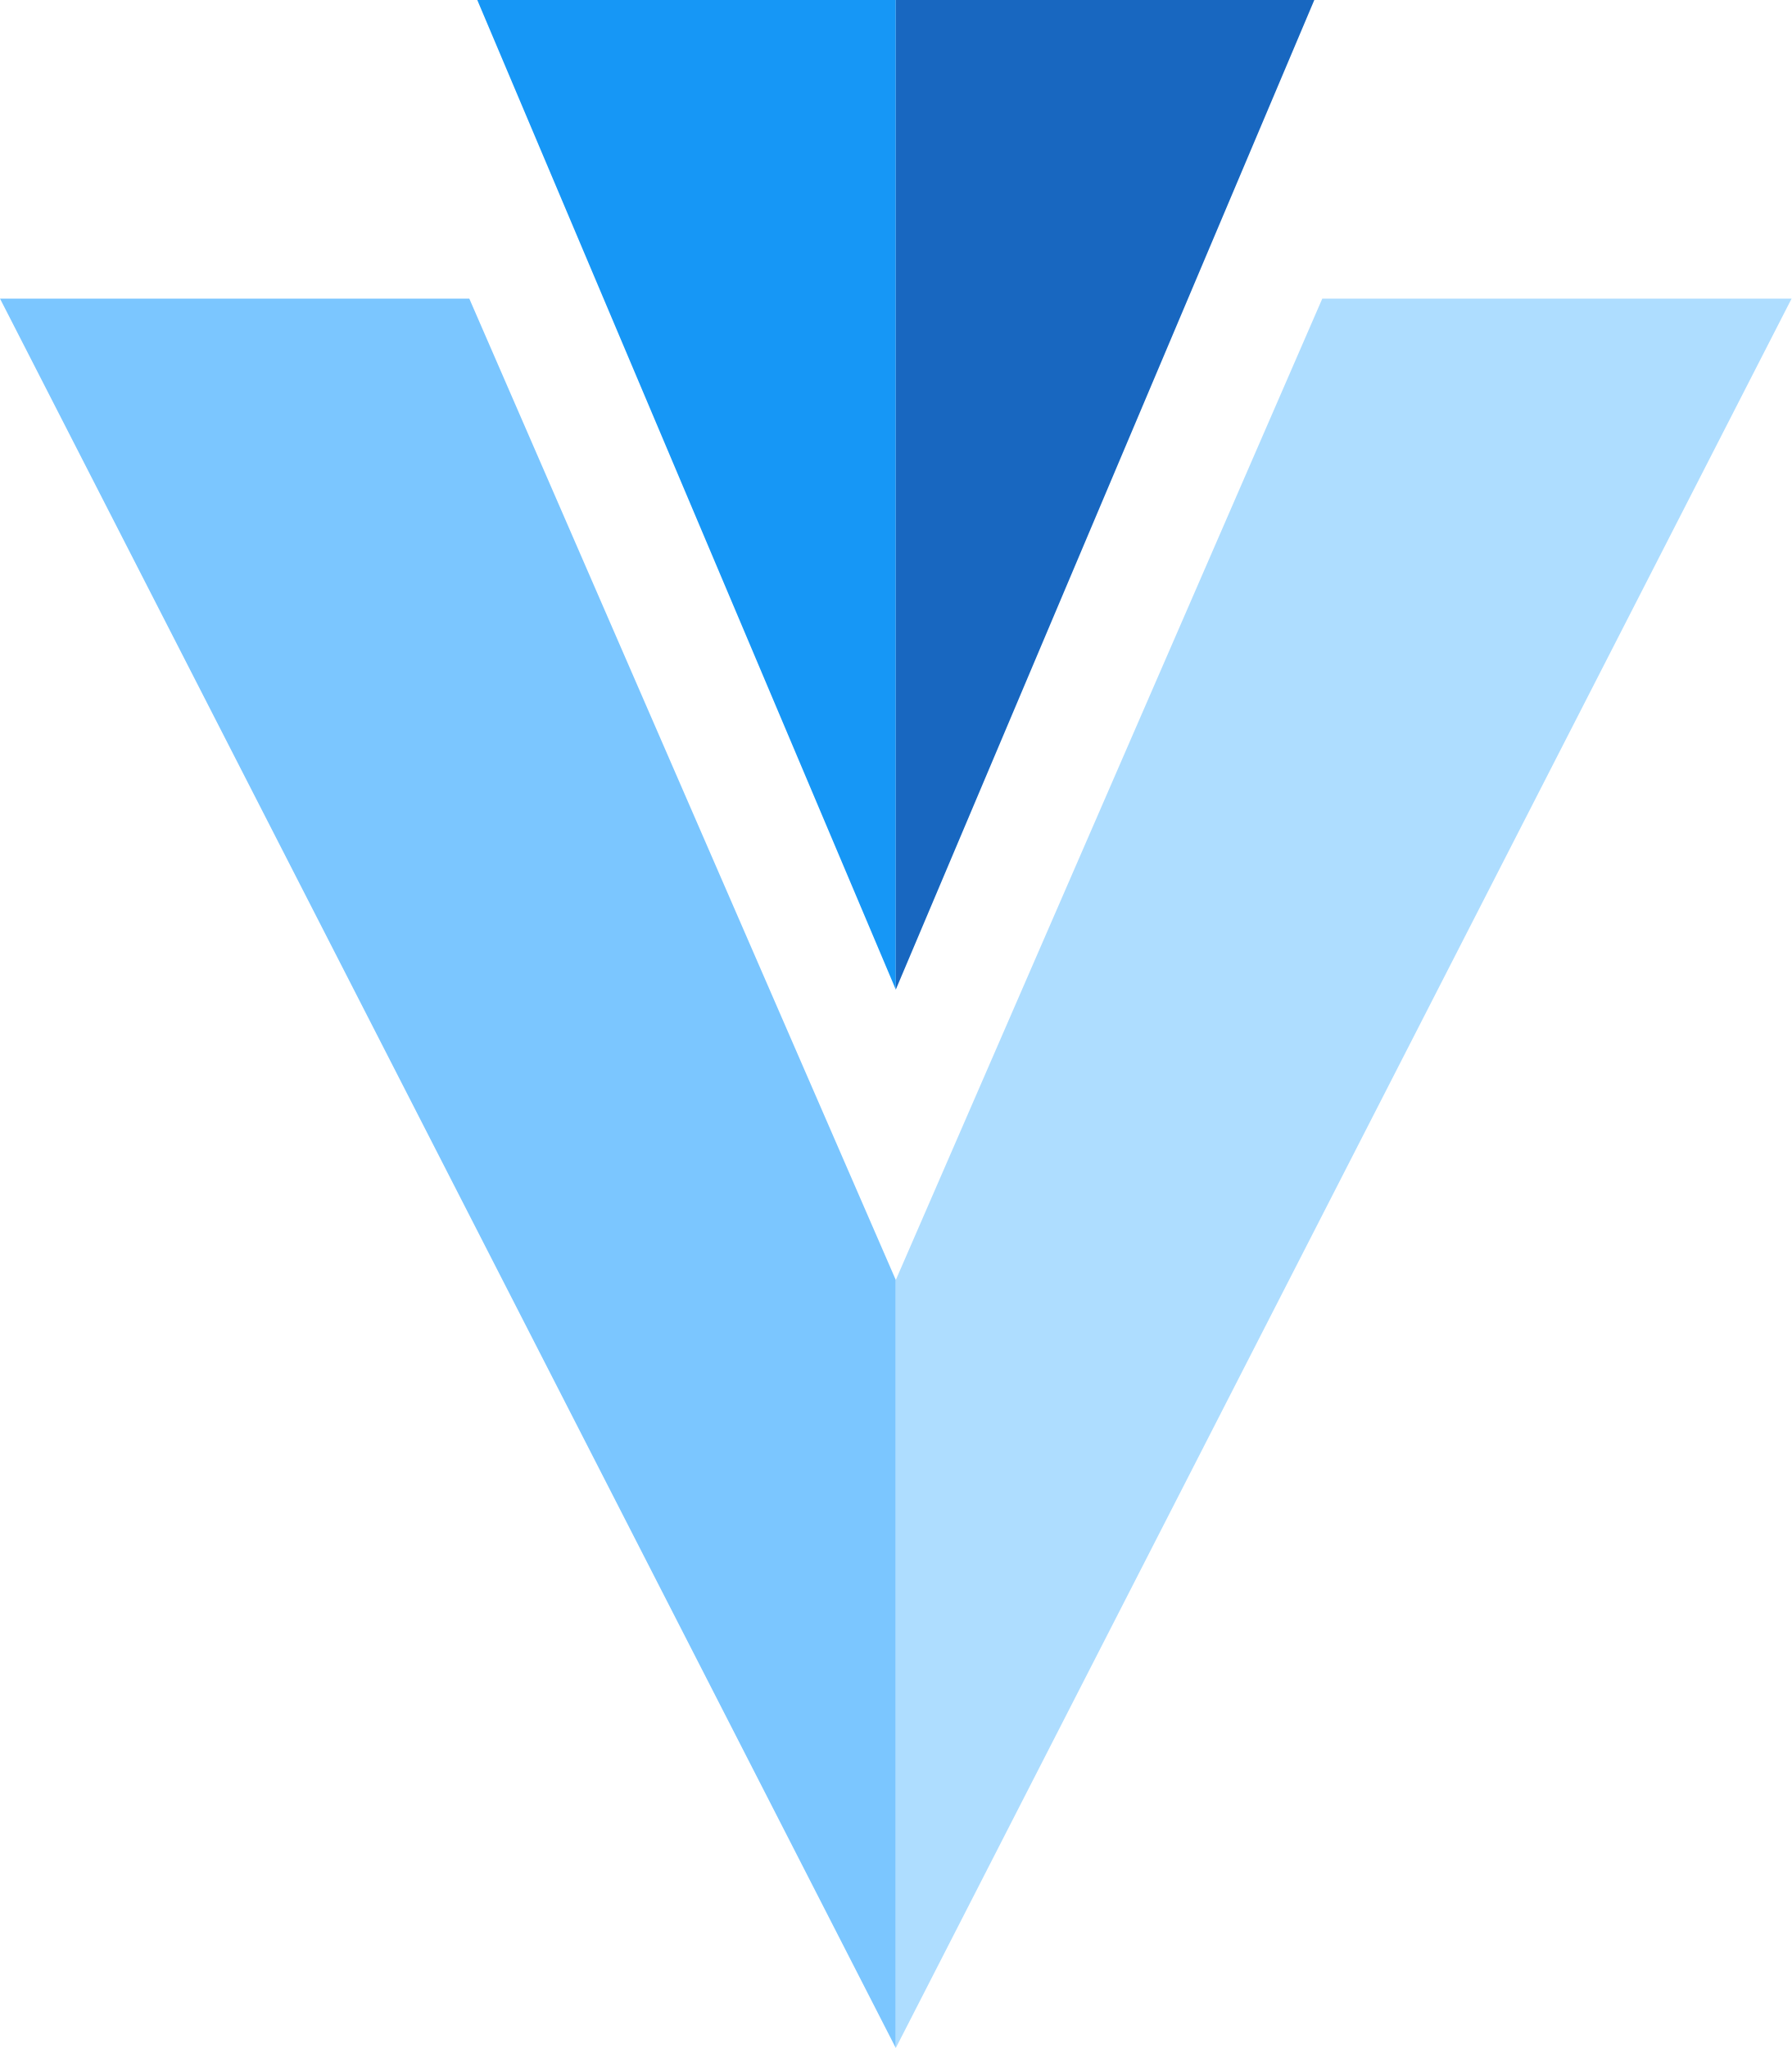
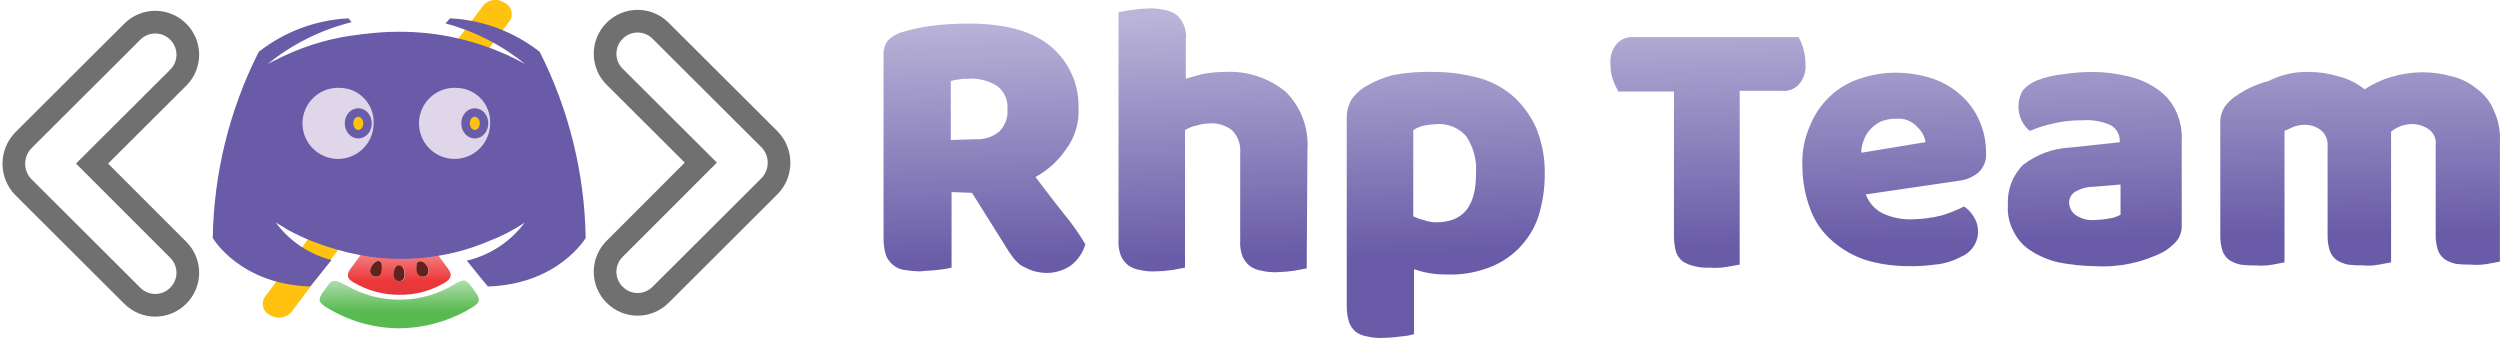
- <svg xmlns="http://www.w3.org/2000/svg" id="Layer_1" data-name="Layer 1" viewBox="0 0 87.5 100">
+ <svg xmlns="http://www.w3.org/2000/svg" xmlns:xlink="http://www.w3.org/1999/xlink" width="220.48" height="29.8" viewBox="0 0 220.48 29.8">
  <defs>
-     <style>.cls-1{fill:#1697f6;}.cls-2{fill:#7bc6ff;}.cls-3{fill:#1867c0;}.cls-4{fill:#aeddff;}</style>
+     <linearGradient id="linear-gradient" x1="0.501" y1="0.959" x2="0.476" y2="-0.021" gradientUnits="objectBoundingBox">
+       <stop offset="0" stop-color="#695ba7" />
+       <stop offset="1" stop-color="#bab5d9" />
+     </linearGradient>
+     <linearGradient id="linear-gradient-2" x1="0.501" y1="0.946" x2="0.475" y2="0.02" xlink:href="#linear-gradient" />
+     <linearGradient id="linear-gradient-3" x1="0.506" y1="0.681" x2="0.48" y2="-0.236" xlink:href="#linear-gradient" />
+     <linearGradient id="linear-gradient-4" x1="0.522" y1="0.912" x2="0.496" y2="-0.146" xlink:href="#linear-gradient" />
+     <linearGradient id="linear-gradient-5" x1="0.509" y1="0.885" x2="0.481" y2="-0.378" xlink:href="#linear-gradient" />
+     <linearGradient id="linear-gradient-6" x1="0.507" y1="0.864" x2="0.478" y2="-0.394" xlink:href="#linear-gradient" />
+     <linearGradient id="linear-gradient-7" x1="0.504" y1="0.838" x2="0.486" y2="-0.423" xlink:href="#linear-gradient" />
+     <linearGradient id="linear-gradient-8" x1="0.5" y1="1.43" x2="0.5" y2="0.249" gradientUnits="objectBoundingBox">
+       <stop offset="0" stop-color="#c3383a" />
+       <stop offset="0.502" stop-color="#ed383a" />
+       <stop offset="1" stop-color="#fac5c6" />
+     </linearGradient>
+     <radialGradient id="radial-gradient" cx="40.629" cy="17.742" r="19.912" gradientTransform="translate(-13.873 -1.364) scale(0.719 0.719)" gradientUnits="userSpaceOnUse">
+       <stop offset="0" stop-color="#bab5d9" />
+       <stop offset="1" stop-color="#695ba7" />
+     </radialGradient>
+     <linearGradient id="linear-gradient-9" x1="0.501" y1="0.628" x2="0.491" y2="-0.588" gradientUnits="objectBoundingBox">
+       <stop offset="0" stop-color="#5aba52" />
+       <stop offset="0.995" stop-color="#fff" />
+     </linearGradient>
  </defs>
-   <polyline class="cls-1" points="43.75 0 23.31 0 43.75 48.32" />
-   <polygon class="cls-2" points="43.75 62.5 43.75 100 0 14.58 22.92 14.58 43.75 62.5" />
-   <polyline class="cls-3" points="43.75 0 64.19 0 43.75 48.32" />
-   <polygon class="cls-4" points="64.58 14.58 87.5 14.58 43.75 100 43.75 62.5 64.58 14.58" />
+   <g id="rhp-official-logo" transform="translate(-27.581 -70.049)">
+     <g id="rhp_text" transform="translate(105.502 70.794)">
+       <path id="Path_14" data-name="Path 14" d="M49.4,143.361v6.664a7.51,7.51,0,0,1-1.2.2c-.533.067-1.066.067-1.6.133a9.943,9.943,0,0,1-1.4-.133,1.977,1.977,0,0,1-1-.466,2.029,2.029,0,0,1-.6-.866,5.2,5.2,0,0,1-.2-1.466V131.1a1.81,1.81,0,0,1,.4-1.133,3.58,3.58,0,0,1,1.066-.666,18.08,18.08,0,0,1,2.732-.6,27.942,27.942,0,0,1,3.332-.2q4.8,0,7.2,2a6.831,6.831,0,0,1,2.466,5.465,5.582,5.582,0,0,1-1.133,3.665,7.7,7.7,0,0,1-2.666,2.4c.866,1.133,1.666,2.2,2.466,3.2a20.131,20.131,0,0,1,1.933,2.732,3.617,3.617,0,0,1-1.266,1.866,3.806,3.806,0,0,1-2.066.666,4.618,4.618,0,0,1-1.333-.2,6.725,6.725,0,0,1-1-.466,3.819,3.819,0,0,1-.733-.733,8.683,8.683,0,0,1-.666-1L51.2,143.428ZM51.53,138.7a2.967,2.967,0,0,0,2.066-.666,2.51,2.51,0,0,0,.733-2,2.34,2.34,0,0,0-.866-2,4.212,4.212,0,0,0-2.666-.666,3.245,3.245,0,0,0-.8.067,2.368,2.368,0,0,0-.666.133v5.2Z" transform="translate(-43.4 -127.167)" fill="url(#linear-gradient)" />
+       <path id="Path_15" data-name="Path 15" d="M91.085,149.425c-.333.067-.733.133-1.066.2a11.9,11.9,0,0,1-1.533.133,4.99,4.99,0,0,1-1.4-.133,2.257,2.257,0,0,1-1-.4,2.165,2.165,0,0,1-.666-.866,3.4,3.4,0,0,1-.2-1.4v-7.73a2.51,2.51,0,0,0-.733-2,2.924,2.924,0,0,0-1.8-.6,4.618,4.618,0,0,0-1.333.2,3.142,3.142,0,0,0-1,.4v12.129c-.333.067-.733.133-1.066.2a11.9,11.9,0,0,1-1.533.133,4.99,4.99,0,0,1-1.4-.133,2.257,2.257,0,0,1-1-.4,2.165,2.165,0,0,1-.666-.866,3.4,3.4,0,0,1-.2-1.4V126.833l1.133-.2a11.9,11.9,0,0,1,1.533-.133,4.99,4.99,0,0,1,1.4.133,2.257,2.257,0,0,1,1,.4,2.165,2.165,0,0,1,.666.866,2.573,2.573,0,0,1,.2,1.4v3.4l1.4-.4a10.346,10.346,0,0,1,2.066-.2,7.77,7.77,0,0,1,5.331,1.733,6.583,6.583,0,0,1,1.933,5.131Z" transform="translate(-53.766 -126.5)" fill="url(#linear-gradient-2)" />
+       <path id="Path_16" data-name="Path 16" d="M112.5,134.891a15.025,15.025,0,0,1,3.865.533,7.655,7.655,0,0,1,3.066,1.666,8.3,8.3,0,0,1,2,2.8,10.369,10.369,0,0,1,.733,4,12.348,12.348,0,0,1-.6,3.865,7.284,7.284,0,0,1-4.532,4.465,9.45,9.45,0,0,1-3.6.533,8.226,8.226,0,0,1-2.8-.466v5.731a5.721,5.721,0,0,1-1.133.2,12.939,12.939,0,0,1-1.6.133,4.99,4.99,0,0,1-1.4-.133,2.257,2.257,0,0,1-1-.4,2.029,2.029,0,0,1-.6-.866,5.073,5.073,0,0,1-.2-1.4V138.89a3.1,3.1,0,0,1,.4-1.533,4.056,4.056,0,0,1,1.066-1.066,9.456,9.456,0,0,1,2.666-1.133A17.292,17.292,0,0,1,112.5,134.891Zm.067,13.262c2.4,0,3.532-1.4,3.532-4.265a5.236,5.236,0,0,0-.866-3.332,3.151,3.151,0,0,0-2.532-1.066,7.346,7.346,0,0,0-1.2.133,2.823,2.823,0,0,0-.933.4v7.6a3.853,3.853,0,0,0,.933.333,3.314,3.314,0,0,0,1.066.2Z" transform="translate(-63.849 -129.293)" fill="url(#linear-gradient-3)" />
+       <path id="Path_17" data-name="Path 17" d="M140.26,135.025a6.725,6.725,0,0,1-.466-1,4.3,4.3,0,0,1-.2-1.333,2.438,2.438,0,0,1,.6-1.866,1.828,1.828,0,0,1,1.533-.533h14.461a4.862,4.862,0,0,1,.6,2.332,2.438,2.438,0,0,1-.6,1.866,1.828,1.828,0,0,1-1.533.533h-3.665v15.328c-.4.067-.733.133-1.133.2a5.917,5.917,0,0,1-1.533.067,4.318,4.318,0,0,1-1.333-.133,3.142,3.142,0,0,1-1-.4,1.82,1.82,0,0,1-.6-.8,5.074,5.074,0,0,1-.2-1.4v-12.8H140.26Z" transform="translate(-75.484 -127.761)" fill="url(#linear-gradient-4)" />
+       <path id="Path_18" data-name="Path 18" d="M174.192,152.06a13.062,13.062,0,0,1-3.6-.533,8.575,8.575,0,0,1-2.932-1.666,6.62,6.62,0,0,1-1.933-2.732,10.768,10.768,0,0,1-.733-3.865,7.965,7.965,0,0,1,.733-3.732,7.2,7.2,0,0,1,1.866-2.6,6.99,6.99,0,0,1,2.666-1.466,9.505,9.505,0,0,1,3.066-.466,10.385,10.385,0,0,1,3.2.533A7.132,7.132,0,0,1,178.99,137a6.44,6.44,0,0,1,1.6,2.2,6.9,6.9,0,0,1,.6,2.866,2.124,2.124,0,0,1-.666,1.733,3.355,3.355,0,0,1-1.733.733l-8.2,1.2a3.015,3.015,0,0,0,1.466,1.666,5.684,5.684,0,0,0,2.6.533,11.579,11.579,0,0,0,2.6-.333,12.51,12.51,0,0,0,2-.8,2.9,2.9,0,0,1,.866.933,2.4,2.4,0,0,1-.8,3.332c-.067.067-.133.067-.267.133a5.932,5.932,0,0,1-2.4.733A14.893,14.893,0,0,1,174.192,152.06Zm-.933-13a3.48,3.48,0,0,0-1.4.267,3.24,3.24,0,0,0-.933.733,2.615,2.615,0,0,0-.533.933,2.762,2.762,0,0,0-.2,1.066l5.665-.933a2.231,2.231,0,0,0-.733-1.333A2.166,2.166,0,0,0,173.259,139.065Z" transform="translate(-83.959 -129.335)" fill="url(#linear-gradient-5)" />
+       <path id="Path_19" data-name="Path 19" d="M199.591,134.9a13.682,13.682,0,0,1,3.265.4,7.221,7.221,0,0,1,2.532,1.133,4.8,4.8,0,0,1,1.6,1.866,5.577,5.577,0,0,1,.533,2.732v7.4a2.092,2.092,0,0,1-.466,1.4,4.968,4.968,0,0,1-1.133.933,11.743,11.743,0,0,1-6.064,1.266,17.374,17.374,0,0,1-3.2-.333,7.629,7.629,0,0,1-2.4-1,4.092,4.092,0,0,1-1.533-1.666,4.247,4.247,0,0,1-.533-2.4,4.615,4.615,0,0,1,1.333-3.532,7.349,7.349,0,0,1,4.2-1.533l4.332-.466v-.133a1.554,1.554,0,0,0-.866-1.4,5.207,5.207,0,0,0-2.466-.4,10.352,10.352,0,0,0-2.466.267,11.339,11.339,0,0,0-2.133.666,2.542,2.542,0,0,1-.733-.933,2.7,2.7,0,0,1-.267-1.266,2.623,2.623,0,0,1,.4-1.4,3.311,3.311,0,0,1,1.266-.866,8.645,8.645,0,0,1,2.266-.533A16.874,16.874,0,0,1,199.591,134.9Zm.267,13.062a8.168,8.168,0,0,0,1.266-.133,2.949,2.949,0,0,0,1-.333V144.83l-2.4.2a3.1,3.1,0,0,0-1.533.4,1.1,1.1,0,0,0-.6,1,1.391,1.391,0,0,0,.533,1.066A2.629,2.629,0,0,0,199.857,147.962Z" transform="translate(-93.031 -129.302)" fill="url(#linear-gradient-6)" />
+       <path id="Path_20" data-name="Path 20" d="M228.1,134.9a8.9,8.9,0,0,1,2.666.4,6.048,6.048,0,0,1,2.266,1.133,8.84,8.84,0,0,1,2.266-1.066,9.538,9.538,0,0,1,5.465-.067,5.365,5.365,0,0,1,2.133,1.066,4.419,4.419,0,0,1,1.533,1.933,5.953,5.953,0,0,1,.533,2.866v10.463c-.333.067-.666.133-1.066.2a5.418,5.418,0,0,1-1.466.067,8.934,8.934,0,0,1-1.333-.067,3.142,3.142,0,0,1-1-.4,1.819,1.819,0,0,1-.6-.8,4.3,4.3,0,0,1-.2-1.333v-7.93a1.465,1.465,0,0,0-.6-1.4,2.593,2.593,0,0,0-1.533-.466,2.992,2.992,0,0,0-1.8.666v11.529c-.333.067-.733.133-1.066.2a4.94,4.94,0,0,1-1.4.067,8.93,8.93,0,0,1-1.333-.067,3.142,3.142,0,0,1-1-.4,1.819,1.819,0,0,1-.6-.8,4.3,4.3,0,0,1-.2-1.333v-7.93a1.618,1.618,0,0,0-.6-1.4,2.271,2.271,0,0,0-1.466-.466,2.674,2.674,0,0,0-1,.2,6.491,6.491,0,0,1-.733.333v11.6c-.333.067-.666.133-1.066.2a5.418,5.418,0,0,1-1.466.067,8.93,8.93,0,0,1-1.333-.067,3.142,3.142,0,0,1-1-.4,1.819,1.819,0,0,1-.6-.8,4.3,4.3,0,0,1-.2-1.333v-10a2.464,2.464,0,0,1,.4-1.4,3.815,3.815,0,0,1,1.066-1,8.841,8.841,0,0,1,2.8-1.266A7.4,7.4,0,0,1,228.1,134.9Z" transform="translate(-102.411 -129.302)" fill="url(#linear-gradient-7)" />
+     </g>
+     <g id="Group_1" data-name="Group 1" transform="translate(28.8 70.049)">
+       <path id="Path_1" data-name="Path 1" d="M137.958,89.559a7.8,7.8,0,0,1-4.026-1.1c-.563-.31-.648-.676-.253-1.211,1.211-1.661,2.449-3.322,3.66-4.955.422-.563.845-.591,1.267,0,1.239,1.661,2.449,3.294,3.66,4.955.394.563.31.873-.282,1.239A7.513,7.513,0,0,1,137.958,89.559Zm1.548-2.449c0,.422.056.788.507.845a.477.477,0,0,0,.563-.394v-.084c.028-.338-.422-.9-.732-.873-.394,0-.338.31-.338.507Zm-3.069,0c-.028-.2.056-.507-.31-.535-.282-.028-.76.535-.732.873a.516.516,0,0,0,.45.507h.084c.422-.056.507-.394.507-.845Zm1.07.591c0,.394.113.648.479.648a.445.445,0,0,0,.479-.422v-.113c-.028-.366-.084-.816-.479-.816s-.45.422-.479.7Z" transform="translate(-103.976 -63.561)" fill="url(#linear-gradient-8)" />
+       <path id="Path_2" data-name="Path 2" d="M128.525,18.672,109.239,44.4a1.47,1.47,0,0,1-1.858.253h0a1.092,1.092,0,0,1-.479-1.6L126.188,17.32a1.433,1.433,0,0,1,1.858-.225h0A1.1,1.1,0,0,1,128.525,18.672Z" transform="translate(-84.773 -16.858)" fill="#fec20f" />
+       <path id="Path_3" data-name="Path 3" d="M115.369,46.249s-1.014-1.211-1.858-2.28a8.884,8.884,0,0,0,5.1-3.35,16,16,0,0,1-3.238,1.661,18.892,18.892,0,0,1-4.082,1.211,19.842,19.842,0,0,1-7.292-.028,23.977,23.977,0,0,1-4.139-1.211,19.386,19.386,0,0,1-2.055-.957c-.084-.056-.169-.084-.253-.141a.389.389,0,0,1-.113-.084c-.507-.282-.788-.479-.788-.479a8.756,8.756,0,0,0,4.927,3.322c-.845,1.07-1.886,2.337-1.886,2.337-6.222-.2-8.587-4.279-8.587-4.279a37.7,37.7,0,0,1,4.054-16.414,13.922,13.922,0,0,1,7.911-2.956l.282.338a18.994,18.994,0,0,0-7.4,3.688s.619-.338,1.661-.816a20.967,20.967,0,0,1,6.391-1.774,2.774,2.774,0,0,1,.479-.056,24.021,24.021,0,0,1,5.687-.056,23.006,23.006,0,0,1,8.474,2.7,18.737,18.737,0,0,0-7.01-3.576l.394-.45a13.922,13.922,0,0,1,7.911,2.956,37.7,37.7,0,0,1,4.054,16.414S121.591,46.052,115.369,46.249Z" transform="translate(-73.56 -20.983)" fill="url(#radial-gradient)" />
+       <path id="Path_4" data-name="Path 4" d="M123.972,44.4a3.136,3.136,0,1,0,2.872,3.125A3,3,0,0,0,123.972,44.4Zm10.276,0a3.136,3.136,0,1,0,2.872,3.125A3,3,0,0,0,134.248,44.4Z" transform="translate(-95.114 -36.646)" fill="#dfd6ea" />
+       <path id="Path_5" data-name="Path 5" d="M222.446,35.972l-7.6,7.6a2.855,2.855,0,0,0,0,4.054h0a2.855,2.855,0,0,0,4.054,0h0l9.6-9.572a2.957,2.957,0,0,0,0-4.139l-9.6-9.572a2.855,2.855,0,0,0-4.054,0h0a2.855,2.855,0,0,0,0,4.054h0Z" transform="translate(-161.858 -21.63)" fill="none" stroke="#707070" stroke-miterlimit="10" stroke-width="2" />
+       <path id="Path_6" data-name="Path 6" d="M35.7,36.272l7.6,7.6a2.855,2.855,0,0,1,0,4.054h0a2.855,2.855,0,0,1-4.054,0h0l-9.6-9.572a2.957,2.957,0,0,1,0-4.139l9.6-9.572a2.855,2.855,0,0,1,4.054,0h0a2.855,2.855,0,0,1,0,4.054h0Z" transform="translate(-28.8 -21.846)" fill="none" stroke="#707070" stroke-miterlimit="10" stroke-width="2" />
+       <ellipse id="Ellipse_1" data-name="Ellipse 1" cx="0.816" cy="0.957" rx="0.816" ry="0.957" transform="translate(29.562 9.922)" fill="#fec20f" stroke="#695ca8" stroke-miterlimit="10" stroke-width="0.75" />
+       <ellipse id="Ellipse_2" data-name="Ellipse 2" cx="0.816" cy="0.957" rx="0.816" ry="0.957" transform="translate(39.838 9.922)" fill="#fec20f" stroke="#695ca8" stroke-miterlimit="10" stroke-width="0.75" />
+       <path id="Path_21" data-name="Path 21" d="M131.521,108.929a12.226,12.226,0,0,1-6.335-1.858c-.7-.422-.76-.7-.282-1.351.76-.985.648-1.323,2.112-.535a9.342,9.342,0,0,0,9.572-.2c.732-.422.873-.394,1.408.282.929,1.239.9,1.351-.45,2.112A12.462,12.462,0,0,1,131.521,108.929Z" transform="translate(-97.623 -79.975)" fill="url(#linear-gradient-9)" />
+       <path id="Path_22" data-name="Path 22" d="M141.129,98.6c-.282-.028-.76.535-.732.873a.516.516,0,0,0,.45.507h.084c.45-.028.507-.394.507-.816h0C141.411,98.935,141.495,98.654,141.129,98.6Z" transform="translate(-108.977 -75.584)" fill="#62211c" />
+       <path id="Path_23" data-name="Path 23" d="M148.279,100c-.394,0-.45.45-.479.732h0c0,.394.113.648.479.648a.445.445,0,0,0,.479-.422v-.113C148.757,100.479,148.673,100.028,148.279,100Z" transform="translate(-114.297 -76.592)" fill="#62211c" />
+       <path id="Path_24" data-name="Path 24" d="M155.266,98.7c-.394,0-.338.31-.366.507h0c0,.422.056.788.507.845a.477.477,0,0,0,.563-.394V99.57C156.026,99.232,155.576,98.669,155.266,98.7Z" transform="translate(-119.398 -75.656)" fill="#62211c" />
+     </g>
+   </g>
</svg>
